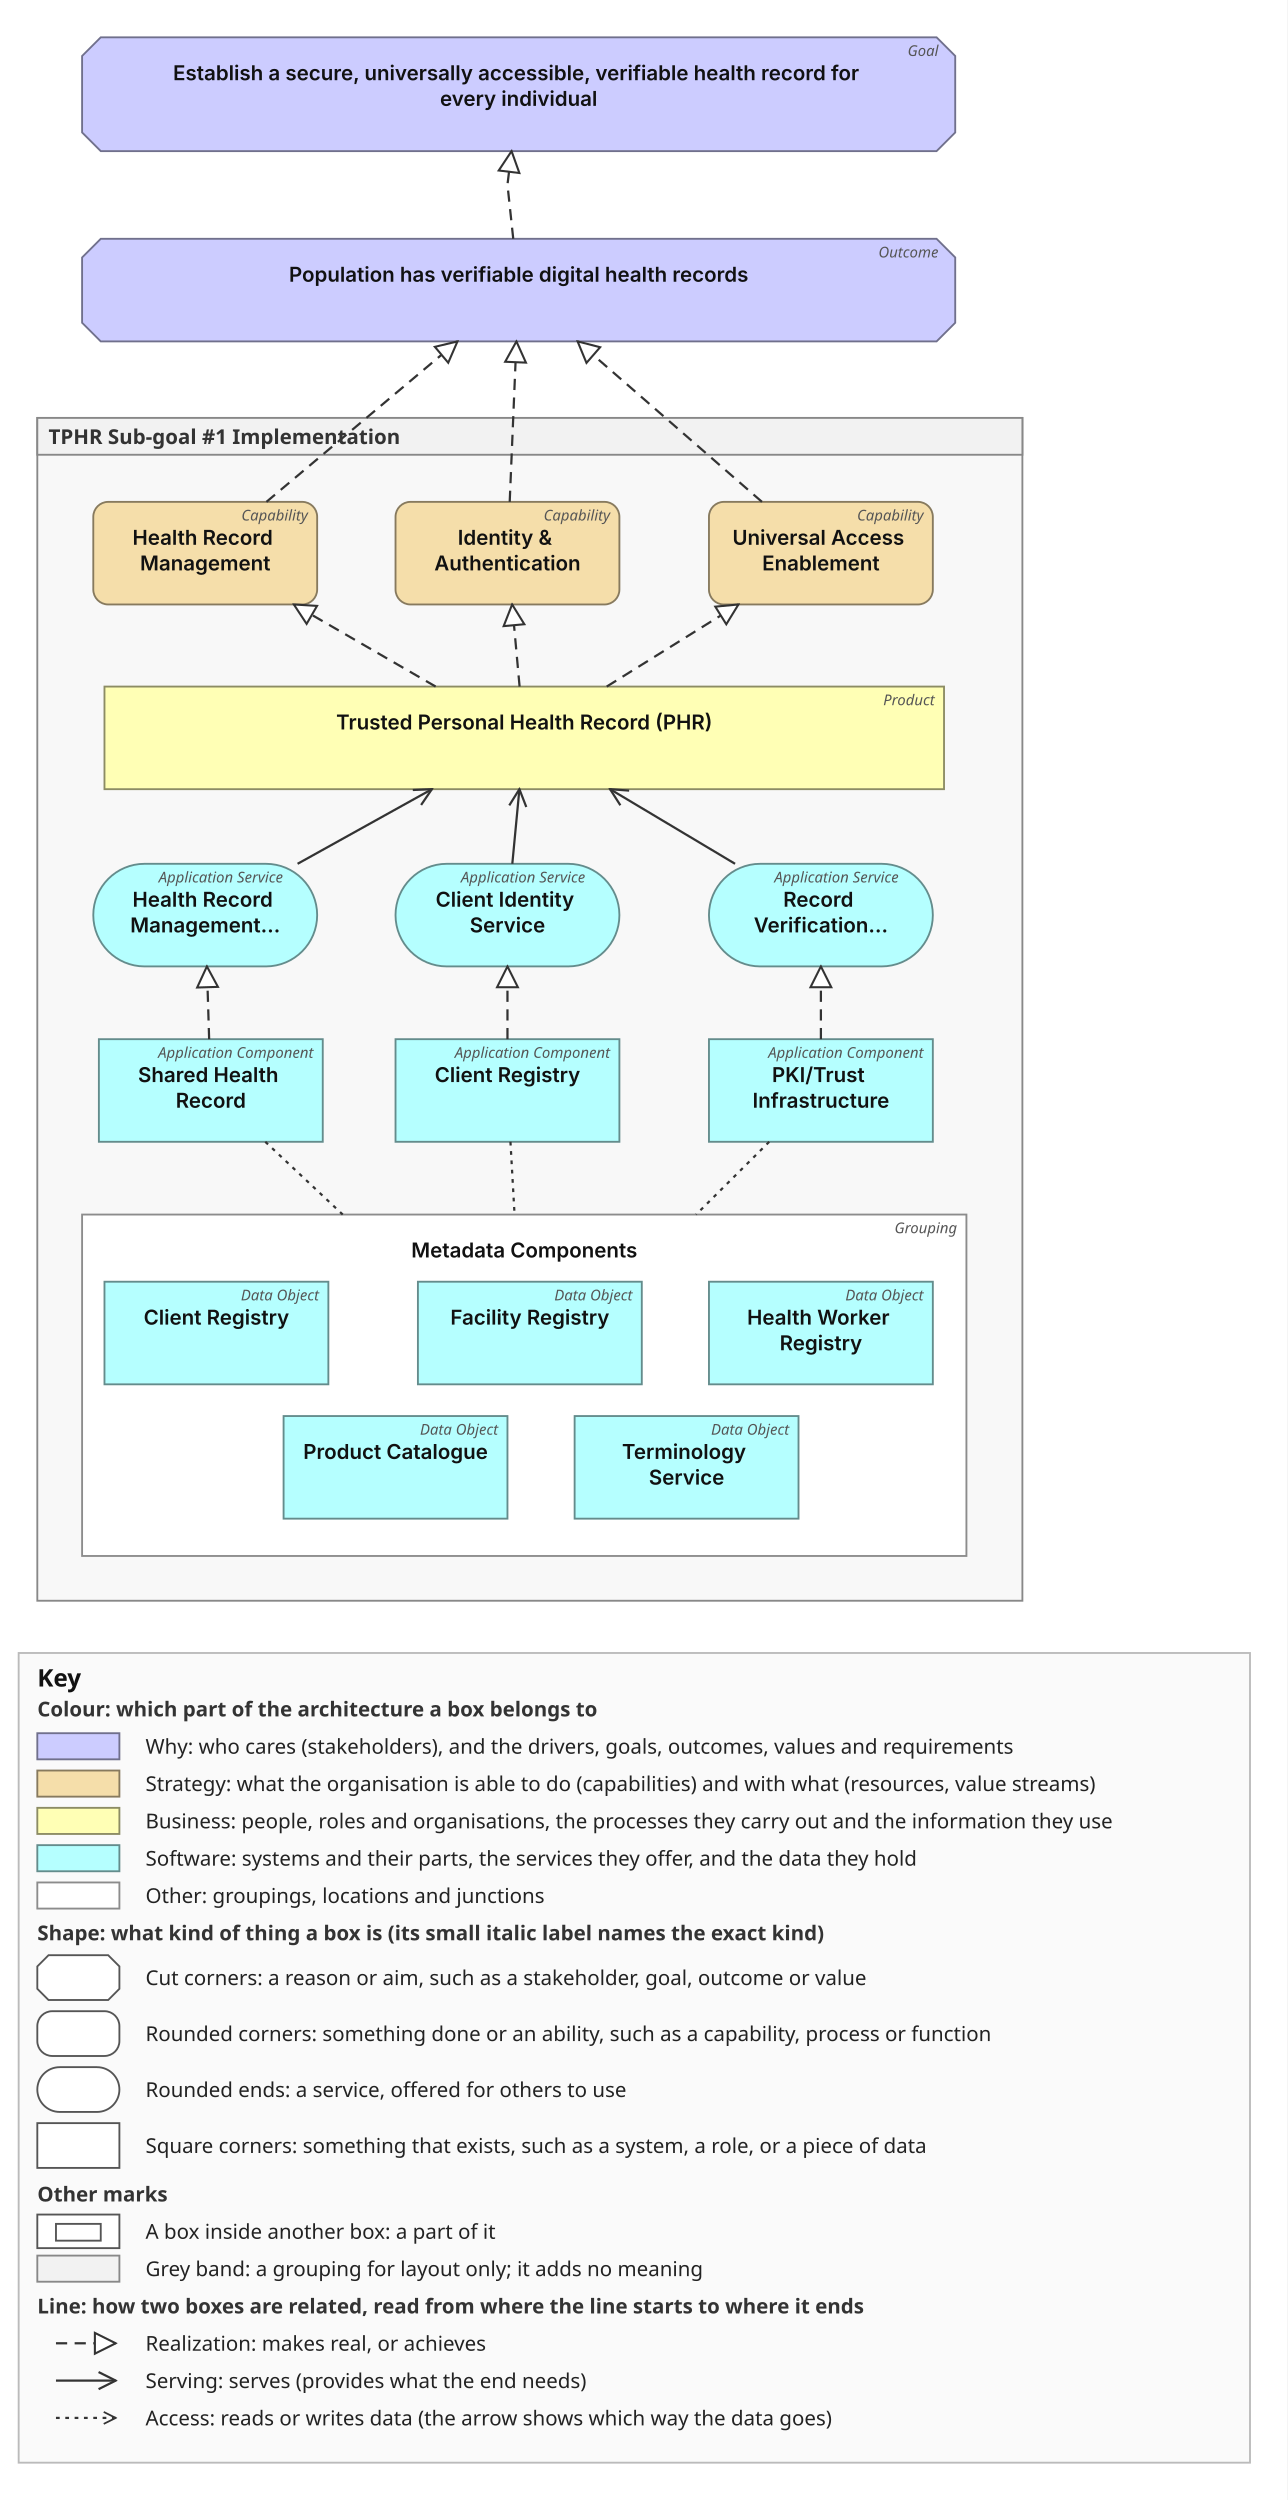
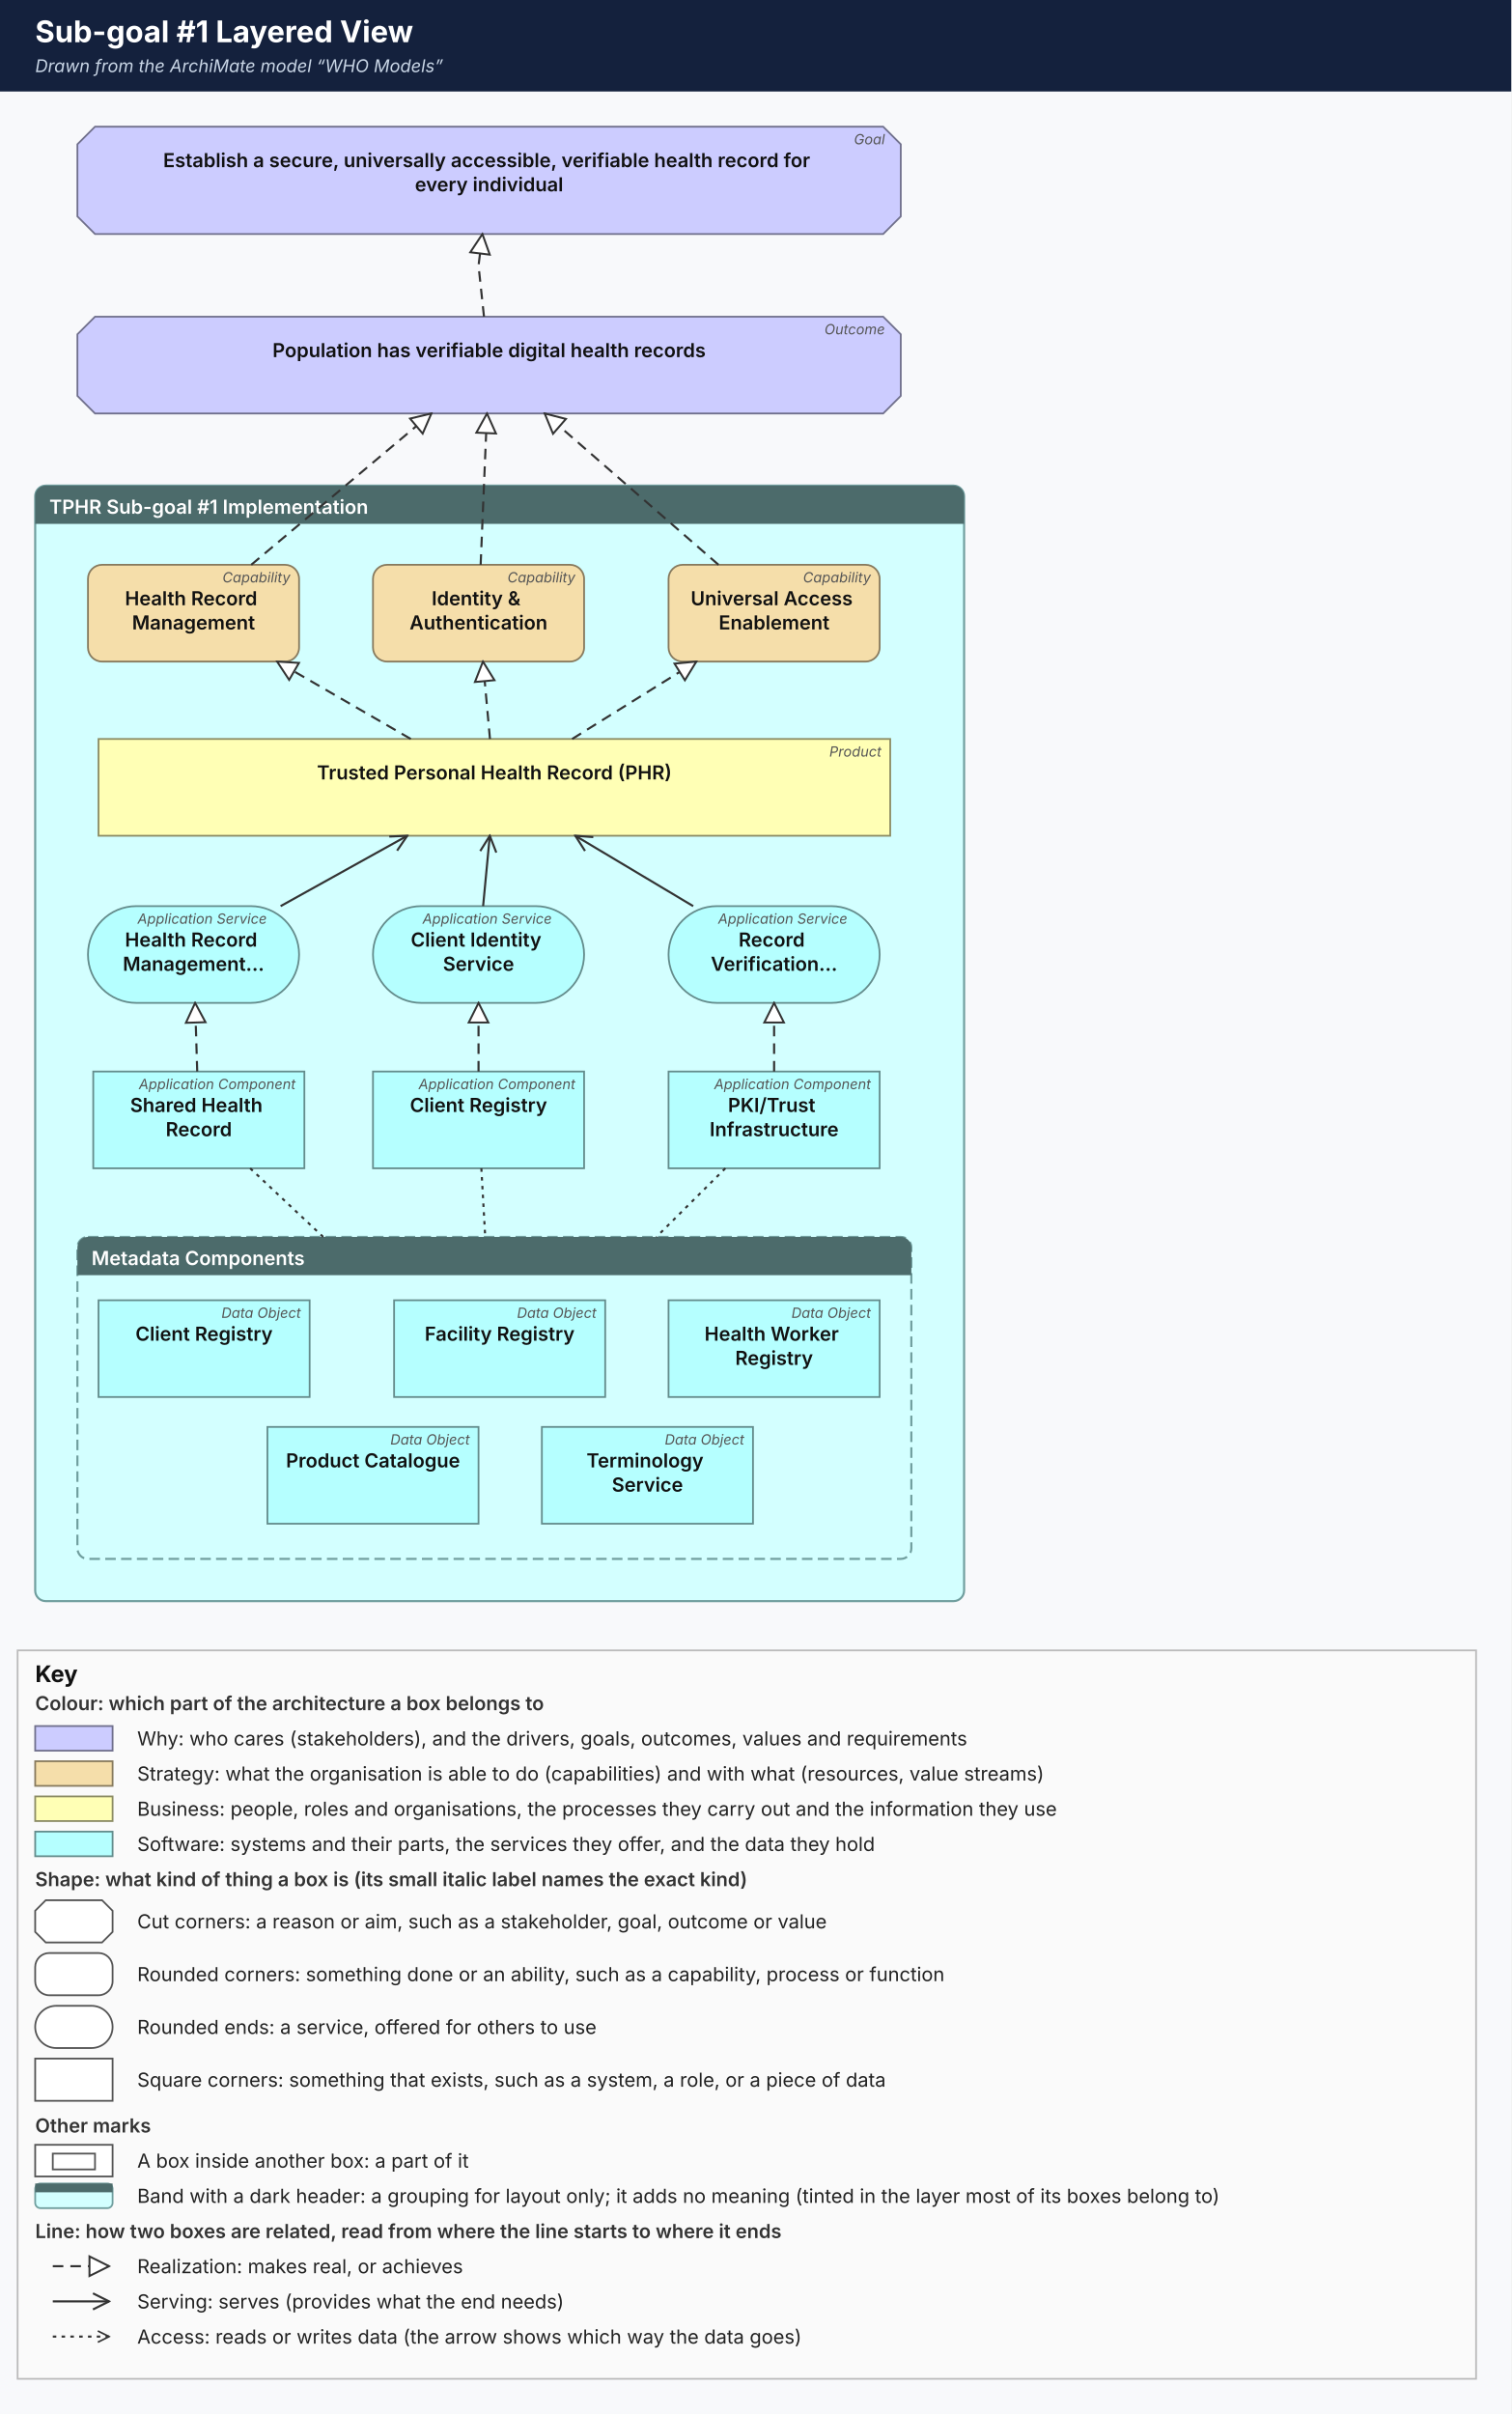
- <svg xmlns="http://www.w3.org/2000/svg" viewBox="14 -7 690 1340" width="690" height="1340" role="img" aria-labelledby="av-title">
+ <svg xmlns="http://www.w3.org/2000/svg" viewBox="14 -59 859 1372" width="859" height="1372" role="img" aria-labelledby="av-title">
  <style>
- .av-name{font:600 11px system-ui,-apple-system,"Segoe UI",sans-serif;fill:#111}
- .av-type{font:italic 8px system-ui,sans-serif;fill:#555}
- .av-group{font:600 11px system-ui,sans-serif;fill:#333}
- .av-note{font:10px system-ui,sans-serif;fill:#222}
- .av-key{font:11px system-ui,sans-serif;fill:#222}
- .av-keyh{font:600 11px system-ui,sans-serif;fill:#333}
- .av-keyt{font:700 13px system-ui,sans-serif;fill:#111}
- .av-rel{font:9px system-ui,sans-serif;fill:#333;paint-order:stroke;stroke:#fff;stroke-width:3px}
+ .av-name{font:600 11px Inter, "Segoe UI", system-ui, -apple-system, Helvetica, Arial, sans-serif;fill:#111}
+ .av-type{font:italic 8px Inter, "Segoe UI", system-ui, -apple-system, Helvetica, Arial, sans-serif;fill:#555}
+ .av-group{font:600 11px Inter, "Segoe UI", system-ui, -apple-system, Helvetica, Arial, sans-serif;fill:#333}
+ .av-note{font:10px Inter, "Segoe UI", system-ui, -apple-system, Helvetica, Arial, sans-serif;fill:#222}
+ .av-key{font:11px Inter, "Segoe UI", system-ui, -apple-system, Helvetica, Arial, sans-serif;fill:#222}
+ .av-keyh{font:600 11px Inter, "Segoe UI", system-ui, -apple-system, Helvetica, Arial, sans-serif;fill:#333}
+ .av-keyt{font:700 13px Inter, "Segoe UI", system-ui, -apple-system, Helvetica, Arial, sans-serif;fill:#111}
+ .av-rel{font:9px Inter, "Segoe UI", system-ui, -apple-system, Helvetica, Arial, sans-serif;fill:#333;paint-order:stroke;stroke:#fff;stroke-width:3px}
a:hover rect,a:hover polygon,a:focus rect,a:focus polygon{stroke:#06c;stroke-width:2.5}
</style>
  <defs>
    <marker id="arrow-open" viewBox="0 0 12 12" refX="11" refY="6" markerWidth="11" markerHeight="11" orient="auto-start-reverse" markerUnits="userSpaceOnUse">
      <path d="M1 1 L11 6 L1 11" fill="none" stroke="#333" stroke-width="1.3" />
    </marker>
    <marker id="arrow-filled" viewBox="0 0 12 12" refX="11" refY="6" markerWidth="11" markerHeight="11" orient="auto-start-reverse" markerUnits="userSpaceOnUse">
      <path d="M1 1 L11 6 L1 11 Z" fill="#333" />
    </marker>
    <marker id="arrow-small" viewBox="0 0 10 10" refX="9" refY="5" markerWidth="8" markerHeight="8" orient="auto-start-reverse" markerUnits="userSpaceOnUse">
      <path d="M1 1 L9 5 L1 9" fill="none" stroke="#333" stroke-width="1.2" />
    </marker>
    <marker id="triangle-hollow" viewBox="0 0 14 14" refX="13" refY="7" markerWidth="13" markerHeight="13" orient="auto-start-reverse" markerUnits="userSpaceOnUse">
      <path d="M1 1 L13 7 L1 13 Z" fill="#fff" stroke="#333" stroke-width="1.2" />
    </marker>
    <marker id="diamond-filled" viewBox="0 0 16 10" refX="1" refY="5" markerWidth="16" markerHeight="10" orient="auto-start-reverse" markerUnits="userSpaceOnUse">
      <path d="M1 5 L8 1 L15 5 L8 9 Z" fill="#333" />
    </marker>
    <marker id="diamond-hollow" viewBox="0 0 16 10" refX="1" refY="5" markerWidth="16" markerHeight="10" orient="auto-start-reverse" markerUnits="userSpaceOnUse">
      <path d="M1 5 L8 1 L15 5 L8 9 Z" fill="#fff" stroke="#333" stroke-width="1.2" />
    </marker>
    <marker id="dot" viewBox="0 0 8 8" refX="4" refY="4" markerWidth="7" markerHeight="7" orient="auto" markerUnits="userSpaceOnUse">
      <circle cx="4" cy="4" r="3.2" fill="#333" />
    </marker>
    <pattern id="missing" width="8" height="8" patternUnits="userSpaceOnUse" patternTransform="rotate(45)">
      <rect width="8" height="8" fill="#fff" />
      <line x1="0" y1="0" x2="0" y2="8" stroke="#d33" stroke-width="2" />
    </pattern>
  </defs>
-   <rect x="14" y="-7" width="690" height="1340" fill="#fff" />
+   <rect x="14" y="-59" width="859" height="1372" fill="#f8f9fb" />
+   <rect x="14" y="-59" width="859" height="52" fill="#14213d" />
+   <text x="34" y="-35" style="font:700 17px Inter, &quot;Segoe UI&quot;, system-ui, -apple-system, Helvetica, Arial, sans-serif;fill:#fff">Sub-goal #1 Layered View</text>
+   <text x="34" y="-18" style="font:italic 10px Inter, &quot;Segoe UI&quot;, system-ui, -apple-system, Helvetica, Arial, sans-serif;fill:#c9d6e6">Drawn from the ArchiMate model “WHO Models”</text>
  <g class="av-g">
-     <rect x="34" y="217" width="528" height="634" fill="#f2f2f2" fill-opacity=".55" stroke="#888" />
-     <rect x="34" y="217" width="528" height="19.75" fill="#f2f2f2" stroke="#888" />
-     <text class="av-group" x="40" y="231">TPHR Sub-goal #1 Implementation</text>
+     <rect x="34" y="217" width="528" height="634" rx="6" fill="#d3ffff" stroke="#709e9e" stroke-width="1.2" />
+     <path d="M34 223 a6 6 0 0 1 6 -6 h516 a6 6 0 0 1 6 6 v15.75 h-528 z" fill="#4c6b6b" />
+     <text class="av-group" x="42" y="233" style="fill:#fff">TPHR Sub-goal #1 Implementation</text>
  </g>
  <a href="../../../en/dpi-h-ra/archimate/0.2.0-draft.3/elements/client-registry-7503/" target="_top">
    <rect x="226" y="550" width="120" height="55" fill="#b5ffff" stroke="#648c8c" stroke-width="1" />
    <text class="av-type" x="341" y="560" text-anchor="end">Application Component</text>
    <text class="av-name" x="286" y="573" text-anchor="middle">
      <tspan x="286" dy="0">Client Registry</tspan>
    </text>
  </a>
  <a href="../../../en/dpi-h-ra/archimate/0.2.0-draft.3/elements/pki-trust-infrastructure-a566/" target="_top">
    <rect x="394" y="550" width="120" height="55" fill="#b5ffff" stroke="#648c8c" stroke-width="1" />
    <text class="av-type" x="509" y="560" text-anchor="end">Application Component</text>
    <text class="av-name" x="454" y="573" text-anchor="middle">
      <tspan x="454" dy="0">PKI/Trust</tspan>
      <tspan x="454" dy="13.75">Infrastructure</tspan>
    </text>
  </a>
  <a href="../../../en/dpi-h-ra/archimate/0.2.0-draft.3/elements/metadata-components-5abd/" target="_top">
-     <rect x="58" y="644" width="474" height="183" fill="#ffffff" stroke="#8c8c8c" stroke-width="1" />
-     <text class="av-type" x="527" y="654" text-anchor="end">Grouping</text>
-     <text class="av-name" x="295" y="667" text-anchor="middle">
-       <tspan x="295" dy="0">Metadata Components</tspan>
-     </text>
+     <rect x="58" y="644" width="474" height="183" rx="6" fill="#d3ffff" stroke="#709e9e" stroke-width="1.2" stroke-dasharray="6 3" />
+     <path d="M58 650 a6 6 0 0 1 6 -6 h462 a6 6 0 0 1 6 6 v15.75 h-474 z" fill="#4c6b6b" />
+     <text class="av-group" x="66" y="660" style="fill:#fff">Metadata Components</text>
  </a>
  <a href="../../../en/dpi-h-ra/archimate/0.2.0-draft.3/elements/terminology-service-81ff/" target="_top">
    <rect x="322" y="752" width="120" height="55" fill="#b5ffff" stroke="#648c8c" stroke-width="1" />
    <text class="av-type" x="437" y="762" text-anchor="end">Data Object</text>
    <text class="av-name" x="382" y="775" text-anchor="middle">
      <tspan x="382" dy="0">Terminology</tspan>
      <tspan x="382" dy="13.75">Service</tspan>
    </text>
  </a>
  <a href="../../../en/dpi-h-ra/archimate/0.2.0-draft.3/elements/product-catalogue-ee9e/" target="_top">
    <rect x="166" y="752" width="120" height="55" fill="#b5ffff" stroke="#648c8c" stroke-width="1" />
    <text class="av-type" x="281" y="762" text-anchor="end">Data Object</text>
    <text class="av-name" x="226" y="775" text-anchor="middle">
      <tspan x="226" dy="0">Product Catalogue</tspan>
    </text>
  </a>
  <a href="../../../en/dpi-h-ra/archimate/0.2.0-draft.3/elements/client-registry-50b8/" target="_top">
    <rect x="70" y="680" width="120" height="55" fill="#b5ffff" stroke="#648c8c" stroke-width="1" />
    <text class="av-type" x="185" y="690" text-anchor="end">Data Object</text>
    <text class="av-name" x="130" y="703" text-anchor="middle">
      <tspan x="130" dy="0">Client Registry</tspan>
    </text>
  </a>
  <a href="../../../en/dpi-h-ra/archimate/0.2.0-draft.3/elements/facility-registry-60d2/" target="_top">
    <rect x="238" y="680" width="120" height="55" fill="#b5ffff" stroke="#648c8c" stroke-width="1" />
    <text class="av-type" x="353" y="690" text-anchor="end">Data Object</text>
    <text class="av-name" x="298" y="703" text-anchor="middle">
      <tspan x="298" dy="0">Facility Registry</tspan>
    </text>
  </a>
  <a href="../../../en/dpi-h-ra/archimate/0.2.0-draft.3/elements/health-worker-registry-8a1b/" target="_top">
    <rect x="394" y="680" width="120" height="55" fill="#b5ffff" stroke="#648c8c" stroke-width="1" />
    <text class="av-type" x="509" y="690" text-anchor="end">Data Object</text>
    <text class="av-name" x="454" y="703" text-anchor="middle">
      <tspan x="454" dy="0">Health Worker</tspan>
      <tspan x="454" dy="13.75">Registry</tspan>
    </text>
  </a>
  <a href="../../../en/dpi-h-ra/archimate/0.2.0-draft.3/elements/shared-health-record-0aeb/" target="_top">
    <rect x="67" y="550" width="120" height="55" fill="#b5ffff" stroke="#648c8c" stroke-width="1" />
    <text class="av-type" x="182" y="560" text-anchor="end">Application Component</text>
    <text class="av-name" x="127" y="573" text-anchor="middle">
      <tspan x="127" dy="0">Shared Health</tspan>
      <tspan x="127" dy="13.75">Record</tspan>
    </text>
  </a>
  <a href="../../../en/dpi-h-ra/archimate/0.2.0-draft.3/elements/trusted-personal-health-record-phr-b84d/" target="_top">
    <rect x="70" y="361" width="450" height="55" fill="#ffffb5" stroke="#8c8c64" stroke-width="1" />
    <text class="av-type" x="515" y="371" text-anchor="end">Product</text>
    <text class="av-name" x="295" y="384" text-anchor="middle">
      <tspan x="295" dy="0">Trusted Personal Health Record (PHR)</tspan>
    </text>
  </a>
  <a href="../../../en/dpi-h-ra/archimate/0.2.0-draft.3/elements/client-identity-service-d104/" target="_top">
    <rect x="226" y="456" width="120" height="55" rx="27.5" fill="#b5ffff" stroke="#648c8c" stroke-width="1" />
    <text class="av-type" x="327.667" y="466" text-anchor="end">Application Service</text>
    <text class="av-name" x="286" y="479" text-anchor="middle">
      <tspan x="286" dy="0">Client Identity</tspan>
      <tspan x="286" dy="13.75">Service</tspan>
    </text>
  </a>
  <a href="../../../en/dpi-h-ra/archimate/0.2.0-draft.3/elements/record-verification-service-e788/" target="_top">
    <rect x="394" y="456" width="120" height="55" rx="27.5" fill="#b5ffff" stroke="#648c8c" stroke-width="1" />
    <text class="av-type" x="495.667" y="466" text-anchor="end">Application Service</text>
    <text class="av-name" x="454" y="479" text-anchor="middle">
      <tspan x="454" dy="0">Record</tspan>
      <tspan x="454" dy="13.75">Verification…</tspan>
    </text>
  </a>
  <a href="../../../en/dpi-h-ra/archimate/0.2.0-draft.3/elements/health-record-management-5835/" target="_top">
    <rect x="64" y="262" width="120" height="55" rx="8" fill="#f5deaa" stroke="#877a5e" stroke-width="1" />
    <text class="av-type" x="179" y="272" text-anchor="end">Capability</text>
    <text class="av-name" x="124" y="285" text-anchor="middle">
      <tspan x="124" dy="0">Health Record</tspan>
      <tspan x="124" dy="13.75">Management</tspan>
    </text>
  </a>
  <a href="../../../en/dpi-h-ra/archimate/0.2.0-draft.3/elements/identity-authentication-ece1/" target="_top">
    <rect x="226" y="262" width="120" height="55" rx="8" fill="#f5deaa" stroke="#877a5e" stroke-width="1" />
    <text class="av-type" x="341" y="272" text-anchor="end">Capability</text>
    <text class="av-name" x="286" y="285" text-anchor="middle">
      <tspan x="286" dy="0">Identity &amp;</tspan>
      <tspan x="286" dy="13.75">Authentication</tspan>
    </text>
  </a>
  <a href="../../../en/dpi-h-ra/archimate/0.2.0-draft.3/elements/universal-access-enablement-d1c0/" target="_top">
    <rect x="394" y="262" width="120" height="55" rx="8" fill="#f5deaa" stroke="#877a5e" stroke-width="1" />
    <text class="av-type" x="509" y="272" text-anchor="end">Capability</text>
    <text class="av-name" x="454" y="285" text-anchor="middle">
      <tspan x="454" dy="0">Universal Access</tspan>
      <tspan x="454" dy="13.75">Enablement</tspan>
    </text>
  </a>
  <a href="../../../en/dpi-h-ra/archimate/0.2.0-draft.3/elements/health-record-management-service-55d3/" target="_top">
    <rect x="64" y="456" width="120" height="55" rx="27.5" fill="#b5ffff" stroke="#648c8c" stroke-width="1" />
    <text class="av-type" x="165.667" y="466" text-anchor="end">Application Service</text>
    <text class="av-name" x="124" y="479" text-anchor="middle">
      <tspan x="124" dy="0">Health Record</tspan>
      <tspan x="124" dy="13.75">Management…</tspan>
    </text>
  </a>
  <a href="../../../en/dpi-h-ra/archimate/0.2.0-draft.3/elements/establish-a-secure-universally-accessible-verifiable-health-7b4f/" target="_top">
    <polygon points="68,13 516,13 526,23 526,64 516,74 68,74 58,64 58,23" fill="#ccccff" stroke="#70708c" stroke-width="1" />
    <text class="av-type" x="517" y="23" text-anchor="end">Goal</text>
    <text class="av-name" x="292" y="36" text-anchor="middle">
      <tspan x="292" dy="0">Establish a secure, universally accessible, verifiable health record for</tspan>
      <tspan x="292" dy="13.75">every individual</tspan>
    </text>
  </a>
  <a href="../../../en/dpi-h-ra/archimate/0.2.0-draft.3/elements/population-has-verifiable-digital-health-records-edca/" target="_top">
    <polygon points="68,121 516,121 526,131 526,166 516,176 68,176 58,166 58,131" fill="#ccccff" stroke="#70708c" stroke-width="1" />
    <text class="av-type" x="517" y="131" text-anchor="end">Outcome</text>
    <text class="av-name" x="292" y="144" text-anchor="middle">
      <tspan x="292" dy="0">Population has verifiable digital health records</tspan>
    </text>
  </a>
  <a href="../../../en/dpi-h-ra/archimate/0.2.0-draft.3/relationships/id-41d23e9f40c54366b7f50defc1144b6e/" target="_top">
    <path d="M287.6 605 L289.8 644" fill="none" stroke="#333" stroke-width="1.2" stroke-dasharray="2 3" />
    <path d="M287.6 605 L289.8 644" fill="none" stroke="transparent" stroke-width="8" />
  </a>
  <a href="../../../en/dpi-h-ra/archimate/0.2.0-draft.3/relationships/id-0a1eff76abd34eedb5b20c3e0287b0cc/" target="_top">
    <path d="M286 550 L286 511" fill="none" stroke="#333" stroke-width="1.2" stroke-dasharray="6 4" marker-end="url(#triangle-hollow)" />
    <path d="M286 550 L286 511" fill="none" stroke="transparent" stroke-width="8" />
  </a>
  <a href="../../../en/dpi-h-ra/archimate/0.2.0-draft.3/relationships/id-502c6b872f54492a9e0cc6d8d2b7a3d3/" target="_top">
    <path d="M426.3 605 L387.1 644" fill="none" stroke="#333" stroke-width="1.2" stroke-dasharray="2 3" />
    <path d="M426.3 605 L387.1 644" fill="none" stroke="transparent" stroke-width="8" />
  </a>
  <a href="../../../en/dpi-h-ra/archimate/0.2.0-draft.3/relationships/id-5b0d19e821c7454086f12afa0d077a29/" target="_top">
    <path d="M454 550 L454 511" fill="none" stroke="#333" stroke-width="1.2" stroke-dasharray="6 4" marker-end="url(#triangle-hollow)" />
    <path d="M454 550 L454 511" fill="none" stroke="transparent" stroke-width="8" />
  </a>
  <a href="../../../en/dpi-h-ra/archimate/0.2.0-draft.3/relationships/id-92cc07d723e6417c8cc0128f93e858ba/" target="_top">
    <path d="M156.2 605 L197.7 644" fill="none" stroke="#333" stroke-width="1.2" stroke-dasharray="2 3" />
    <path d="M156.2 605 L197.7 644" fill="none" stroke="transparent" stroke-width="8" />
  </a>
  <a href="../../../en/dpi-h-ra/archimate/0.2.0-draft.3/relationships/id-84a44c6d047242d3b45e719a3cd77011/" target="_top">
    <path d="M126.1 550 L124.9 511" fill="none" stroke="#333" stroke-width="1.2" stroke-dasharray="6 4" marker-end="url(#triangle-hollow)" />
    <path d="M126.1 550 L124.9 511" fill="none" stroke="transparent" stroke-width="8" />
  </a>
  <a href="../../../en/dpi-h-ra/archimate/0.2.0-draft.3/relationships/id-5d02f05eea4d4aeb8474548be712e528/" target="_top">
    <path d="M247.5 361 L171.5 317" fill="none" stroke="#333" stroke-width="1.2" stroke-dasharray="6 4" marker-end="url(#triangle-hollow)" />
    <path d="M247.5 361 L171.5 317" fill="none" stroke="transparent" stroke-width="8" />
  </a>
  <a href="../../../en/dpi-h-ra/archimate/0.2.0-draft.3/relationships/id-fc39d594213d4c569a6dd73c271096da/" target="_top">
    <path d="M339.2 361 L409.8 317" fill="none" stroke="#333" stroke-width="1.2" stroke-dasharray="6 4" marker-end="url(#triangle-hollow)" />
    <path d="M339.2 361 L409.8 317" fill="none" stroke="transparent" stroke-width="8" />
  </a>
  <a href="../../../en/dpi-h-ra/archimate/0.2.0-draft.3/relationships/id-a947021aa2014b24ad9518f7b3fdcbc1/" target="_top">
    <path d="M292.5 361 L288.5 317" fill="none" stroke="#333" stroke-width="1.2" stroke-dasharray="6 4" marker-end="url(#triangle-hollow)" />
    <path d="M292.5 361 L288.5 317" fill="none" stroke="transparent" stroke-width="8" />
  </a>
  <a href="../../../en/dpi-h-ra/archimate/0.2.0-draft.3/relationships/id-17f01aa1e5b54963a78f00d00d7506f0/" target="_top">
    <path d="M288.6 456 L292.4 416" fill="none" stroke="#333" stroke-width="1.2" marker-end="url(#arrow-open)" />
    <path d="M288.6 456 L292.4 416" fill="none" stroke="transparent" stroke-width="8" />
  </a>
  <a href="../../../en/dpi-h-ra/archimate/0.2.0-draft.3/relationships/id-6a907863724d432a840f6ebe94223e59/" target="_top">
    <path d="M408 456 L341 416" fill="none" stroke="#333" stroke-width="1.2" marker-end="url(#arrow-open)" />
    <path d="M408 456 L341 416" fill="none" stroke="transparent" stroke-width="8" />
  </a>
  <a href="../../../en/dpi-h-ra/archimate/0.2.0-draft.3/relationships/id-43ee6d8b4d3c427181884edf884c091a/" target="_top">
    <path d="M156.8 262 L259.2 176" fill="none" stroke="#333" stroke-width="1.2" stroke-dasharray="6 4" marker-end="url(#triangle-hollow)" />
    <path d="M156.8 262 L259.2 176" fill="none" stroke="transparent" stroke-width="8" />
  </a>
  <a href="../../../en/dpi-h-ra/archimate/0.2.0-draft.3/relationships/id-dc17e797ab384ed0be7f44c9249e815e/" target="_top">
    <path d="M287.2 262 L290.8 176" fill="none" stroke="#333" stroke-width="1.2" stroke-dasharray="6 4" marker-end="url(#triangle-hollow)" />
    <path d="M287.2 262 L290.8 176" fill="none" stroke="transparent" stroke-width="8" />
  </a>
  <a href="../../../en/dpi-h-ra/archimate/0.2.0-draft.3/relationships/id-c88f3931903140a6adfb9897493d3dd2/" target="_top">
    <path d="M422.4 262 L323.6 176" fill="none" stroke="#333" stroke-width="1.2" stroke-dasharray="6 4" marker-end="url(#triangle-hollow)" />
    <path d="M422.4 262 L323.6 176" fill="none" stroke="transparent" stroke-width="8" />
  </a>
  <a href="../../../en/dpi-h-ra/archimate/0.2.0-draft.3/relationships/id-c6f77aaa74e44b4ea2cfbf9fc70da171/" target="_top">
    <path d="M173.5 456 L245.5 416" fill="none" stroke="#333" stroke-width="1.2" marker-end="url(#arrow-open)" />
    <path d="M173.5 456 L245.5 416" fill="none" stroke="transparent" stroke-width="8" />
  </a>
  <a href="../../../en/dpi-h-ra/archimate/0.2.0-draft.3/relationships/id-af75b3c73245443493c1eb120eb48ce4/" target="_top">
    <path d="M289.1 121 L286 92 L288.2 74" fill="none" stroke="#333" stroke-width="1.2" stroke-dasharray="6 4" marker-end="url(#triangle-hollow)" />
    <path d="M289.1 121 L286 92 L288.2 74" fill="none" stroke="transparent" stroke-width="8" />
  </a>
  <g class="av-legend">
-     <rect x="24" y="879" width="660" height="434" fill="#fafafa" stroke="#bbb" />
+     <rect x="24" y="879" width="829" height="414" fill="#fafafa" stroke="#bbb" />
    <text class="av-keyt" x="34" y="897">Key</text>
    <text class="av-keyh" x="34" y="913">Colour: which part of the architecture a box belongs to</text>
    <rect x="34" y="922" width="44" height="14" fill="#ccccff" stroke="#70708c" />
    <text class="av-key" x="92" y="933">Why: who cares (stakeholders), and the drivers, goals, outcomes, values and requirements</text>
    <rect x="34" y="942" width="44" height="14" fill="#f5deaa" stroke="#877a5e" />
    <text class="av-key" x="92" y="953">Strategy: what the organisation is able to do (capabilities) and with what (resources, value streams)</text>
    <rect x="34" y="962" width="44" height="14" fill="#ffffb5" stroke="#8c8c64" />
    <text class="av-key" x="92" y="973">Business: people, roles and organisations, the processes they carry out and the information they use</text>
    <rect x="34" y="982" width="44" height="14" fill="#b5ffff" stroke="#648c8c" />
    <text class="av-key" x="92" y="993">Software: systems and their parts, the services they offer, and the data they hold</text>
-     <rect x="34" y="1002" width="44" height="14" fill="#ffffff" stroke="#8c8c8c" />
-     <text class="av-key" x="92" y="1013">Other: groupings, locations and junctions</text>
-     <text class="av-keyh" x="34" y="1033">Shape: what kind of thing a box is (its small italic label names the exact kind)</text>
-     <polygon points="40,1041 72,1041 78,1047 78,1059 72,1065 40,1065 34,1059 34,1047" fill="#fff" stroke="#555" />
-     <text class="av-key" x="92" y="1057">Cut corners: a reason or aim, such as a stakeholder, goal, outcome or value</text>
-     <rect x="34" y="1071" width="44" height="24" rx="8" fill="#fff" stroke="#555" />
-     <text class="av-key" x="92" y="1087">Rounded corners: something done or an ability, such as a capability, process or function</text>
-     <rect x="34" y="1101" width="44" height="24" rx="12" fill="#fff" stroke="#555" />
-     <text class="av-key" x="92" y="1117">Rounded ends: a service, offered for others to use</text>
-     <rect x="34" y="1131" width="44" height="24" fill="#fff" stroke="#555" />
-     <text class="av-key" x="92" y="1147">Square corners: something that exists, such as a system, a role, or a piece of data</text>
-     <text class="av-keyh" x="34" y="1173">Other marks</text>
-     <rect x="34" y="1180" width="44" height="18" fill="#fff" stroke="#555" />
-     <rect x="44" y="1185" width="24" height="9" fill="#fff" stroke="#555" />
-     <text class="av-key" x="92" y="1193">A box inside another box: a part of it</text>
-     <rect x="34" y="1202" width="44" height="14" fill="#f2f2f2" stroke="#888" />
-     <text class="av-key" x="92" y="1213">Grey band: a grouping for layout only; it adds no meaning</text>
-     <text class="av-keyh" x="34" y="1233">Line: how two boxes are related, read from where the line starts to where it ends</text>
-     <path d="M44 1249 L76 1249" fill="none" stroke="#333" stroke-width="1.2" stroke-dasharray="6 4" marker-end="url(#triangle-hollow)" />
-     <text class="av-key" x="92" y="1253">Realization: makes real, or achieves</text>
-     <path d="M44 1269 L76 1269" fill="none" stroke="#333" stroke-width="1.2" marker-end="url(#arrow-open)" />
-     <text class="av-key" x="92" y="1273">Serving: serves (provides what the end needs)</text>
-     <path d="M44 1289 L76 1289" fill="none" stroke="#333" stroke-width="1.2" stroke-dasharray="2 3" marker-end="url(#arrow-small)" />
-     <text class="av-key" x="92" y="1293">Access: reads or writes data (the arrow shows which way the data goes)</text>
+     <text class="av-keyh" x="34" y="1013">Shape: what kind of thing a box is (its small italic label names the exact kind)</text>
+     <polygon points="40,1021 72,1021 78,1027 78,1039 72,1045 40,1045 34,1039 34,1027" fill="#fff" stroke="#555" />
+     <text class="av-key" x="92" y="1037">Cut corners: a reason or aim, such as a stakeholder, goal, outcome or value</text>
+     <rect x="34" y="1051" width="44" height="24" rx="8" fill="#fff" stroke="#555" />
+     <text class="av-key" x="92" y="1067">Rounded corners: something done or an ability, such as a capability, process or function</text>
+     <rect x="34" y="1081" width="44" height="24" rx="12" fill="#fff" stroke="#555" />
+     <text class="av-key" x="92" y="1097">Rounded ends: a service, offered for others to use</text>
+     <rect x="34" y="1111" width="44" height="24" fill="#fff" stroke="#555" />
+     <text class="av-key" x="92" y="1127">Square corners: something that exists, such as a system, a role, or a piece of data</text>
+     <text class="av-keyh" x="34" y="1153">Other marks</text>
+     <rect x="34" y="1160" width="44" height="18" fill="#fff" stroke="#555" />
+     <rect x="44" y="1165" width="24" height="9" fill="#fff" stroke="#555" />
+     <text class="av-key" x="92" y="1173">A box inside another box: a part of it</text>
+     <rect x="34" y="1182" width="44" height="14" rx="3" fill="#d3ffff" stroke="#709e9e" />
+     <rect x="34" y="1182" width="44" height="5" fill="#4c6b6b" />
+     <text class="av-key" x="92" y="1193">Band with a dark header: a grouping for layout only; it adds no meaning (tinted in the layer most of its boxes belong to)</text>
+     <text class="av-keyh" x="34" y="1213">Line: how two boxes are related, read from where the line starts to where it ends</text>
+     <path d="M44 1229 L76 1229" fill="none" stroke="#333" stroke-width="1.2" stroke-dasharray="6 4" marker-end="url(#triangle-hollow)" />
+     <text class="av-key" x="92" y="1233">Realization: makes real, or achieves</text>
+     <path d="M44 1249 L76 1249" fill="none" stroke="#333" stroke-width="1.2" marker-end="url(#arrow-open)" />
+     <text class="av-key" x="92" y="1253">Serving: serves (provides what the end needs)</text>
+     <path d="M44 1269 L76 1269" fill="none" stroke="#333" stroke-width="1.2" stroke-dasharray="2 3" marker-end="url(#arrow-small)" />
+     <text class="av-key" x="92" y="1273">Access: reads or writes data (the arrow shows which way the data goes)</text>
  </g>
</svg>
